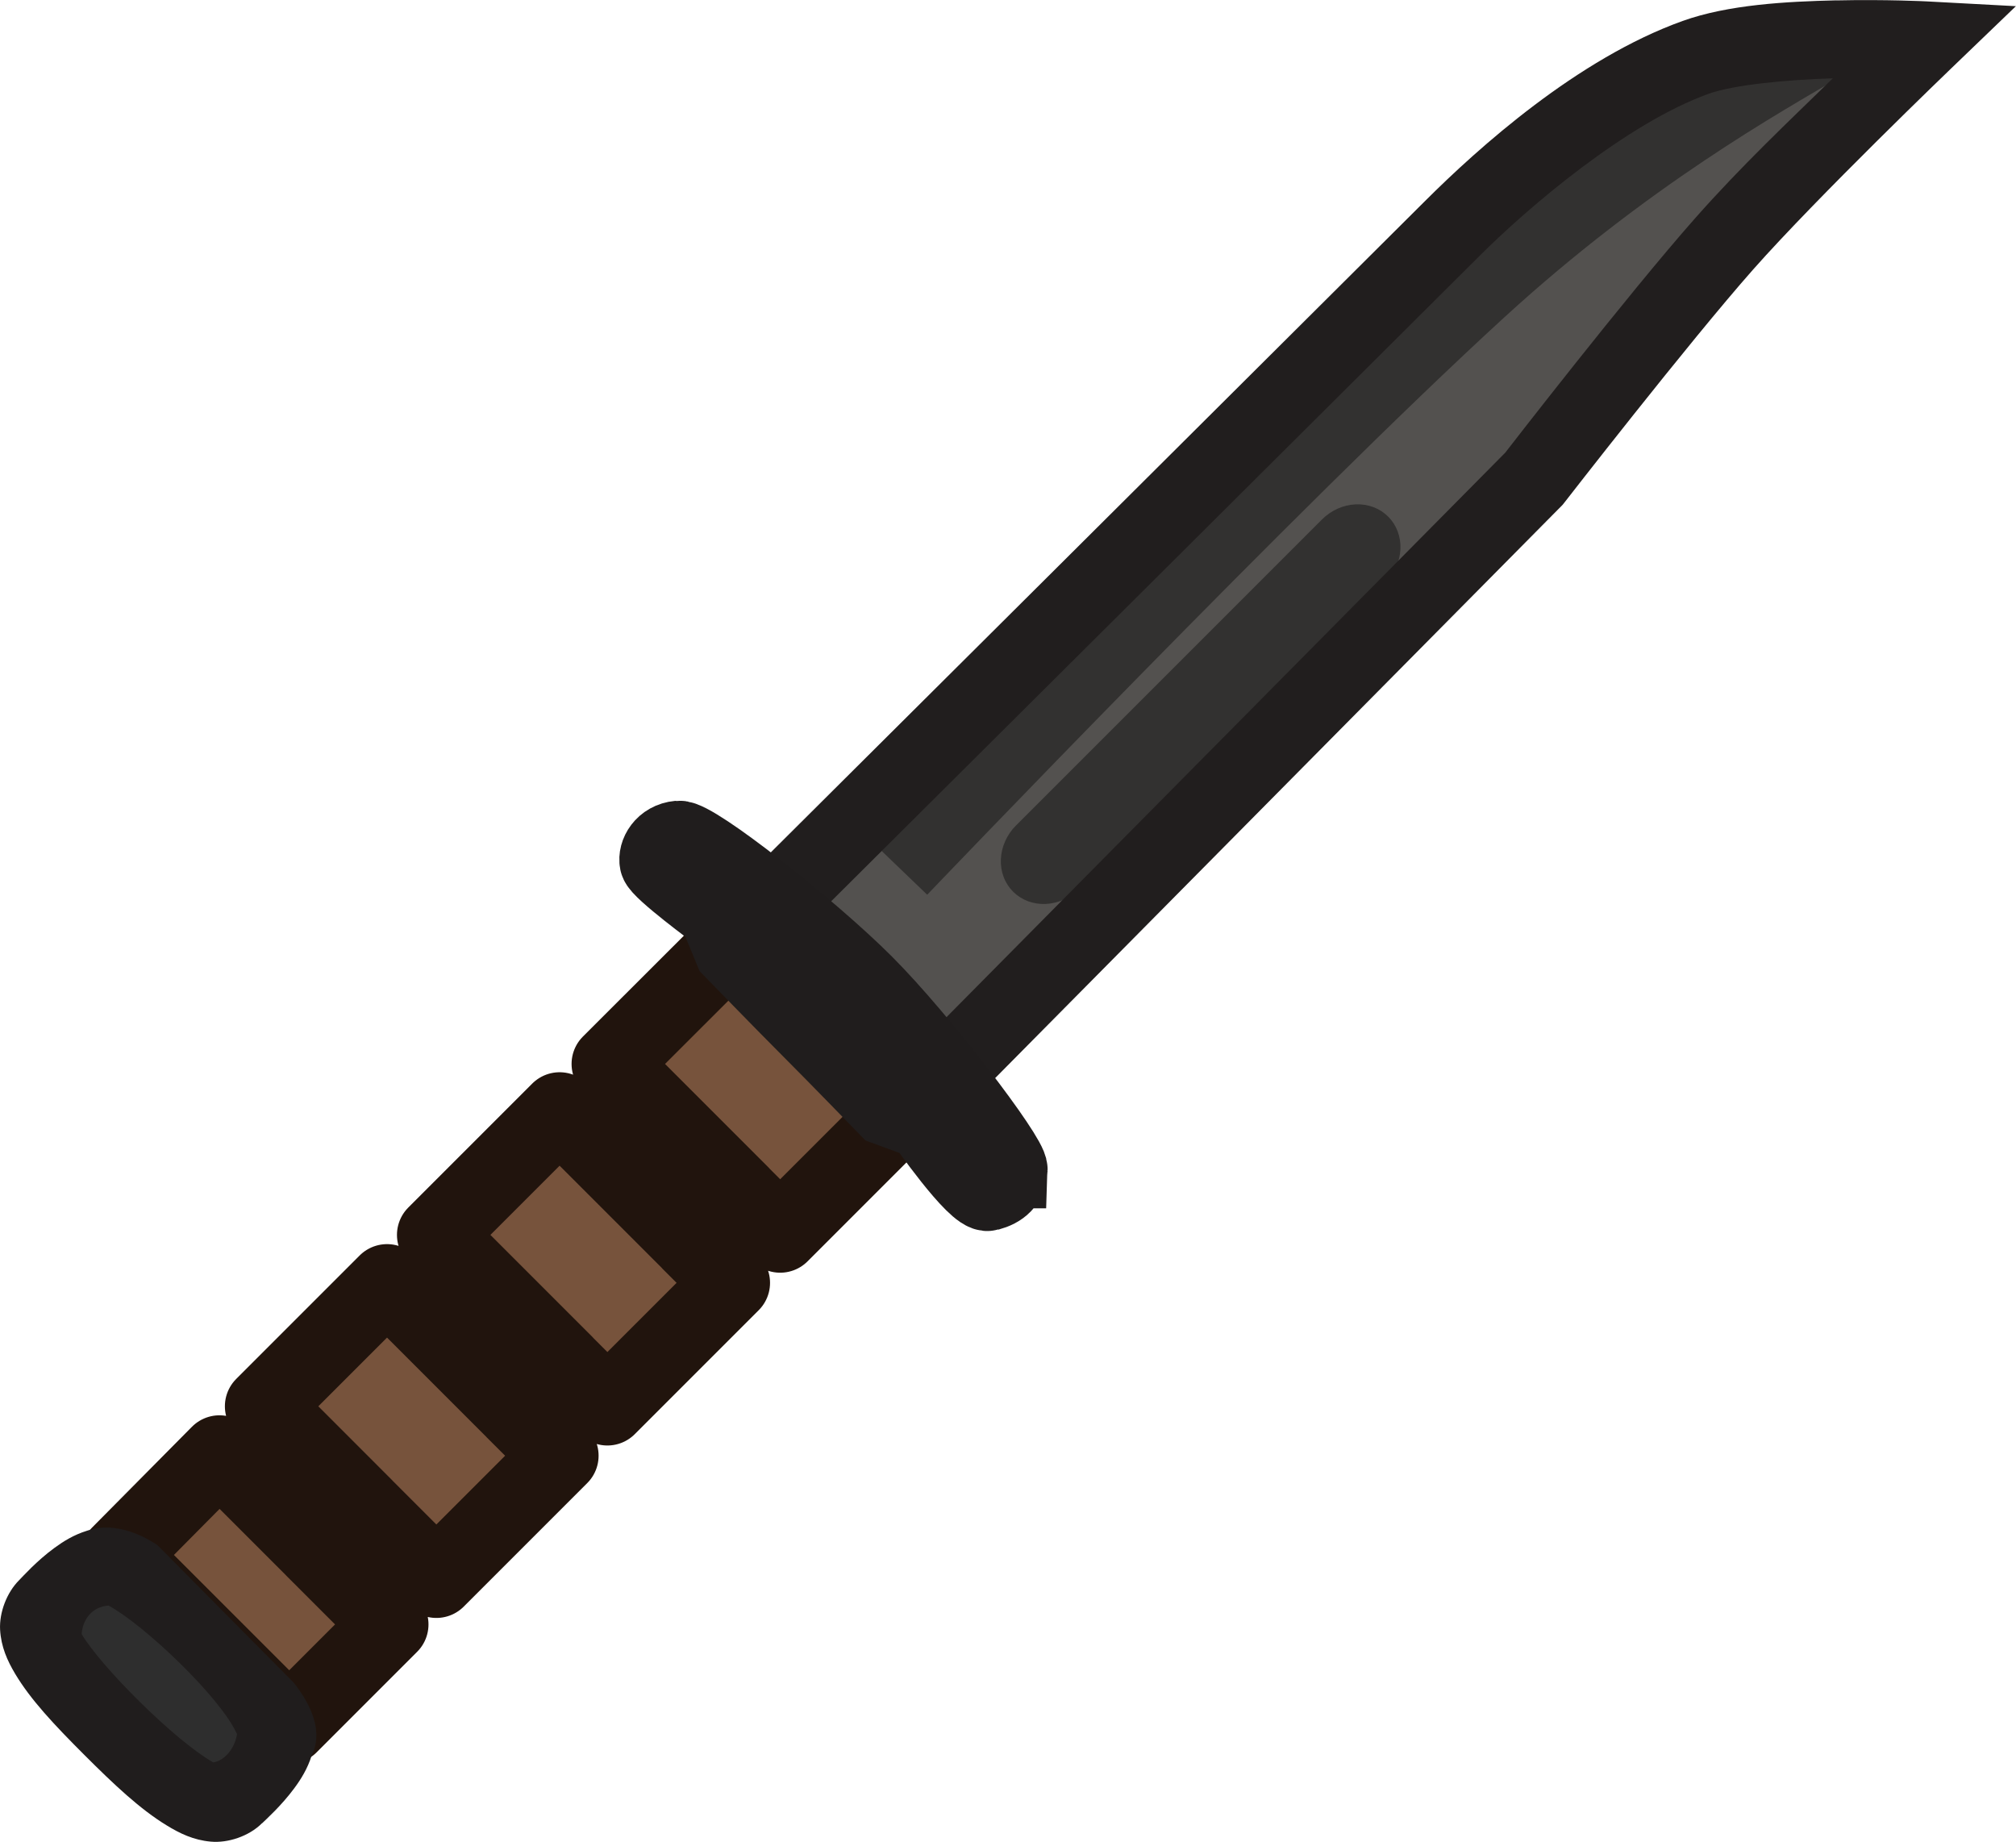
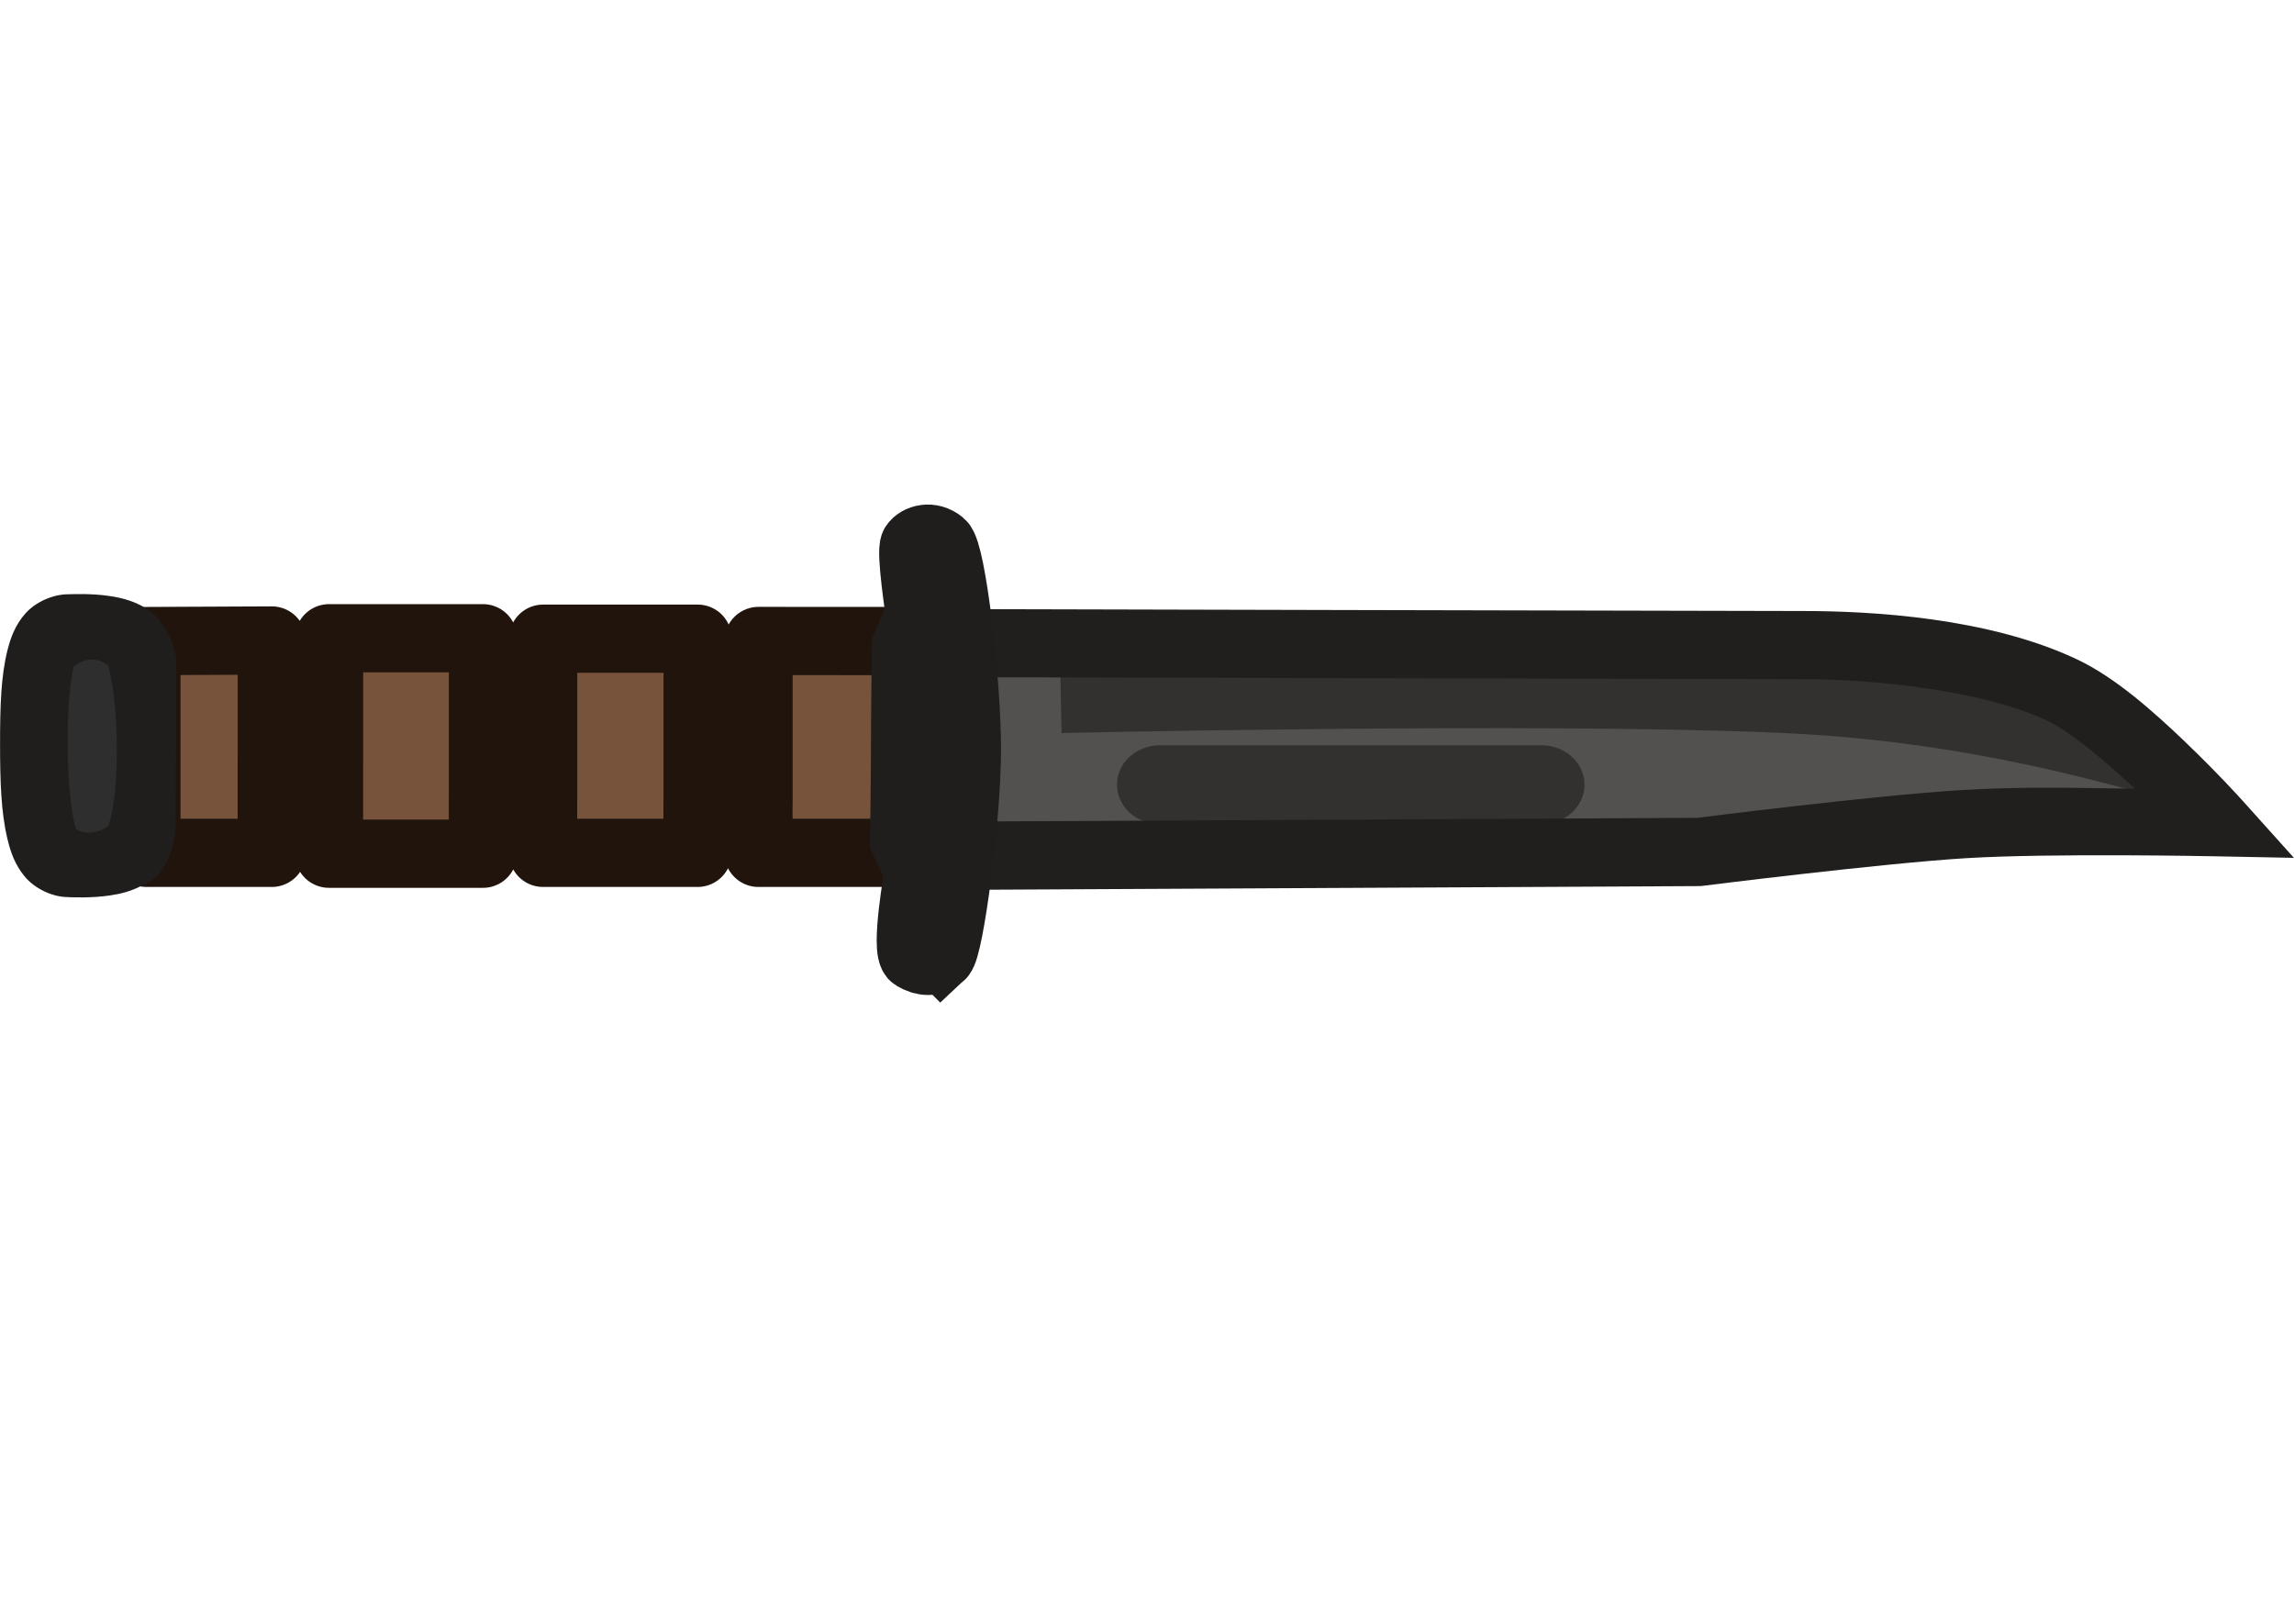
- <svg xmlns="http://www.w3.org/2000/svg" width="28.645mm" height="26.17mm" viewBox="0 0 28.645 26.17" version="1.1" id="svg1" xml:space="preserve">
+ <svg xmlns="http://www.w3.org/2000/svg" width="36.977mm" height="26.17mm" viewBox="0 0 36.977 26.17" version="1.1" id="svg1" xml:space="preserve">
  <defs id="defs1" />
  <g id="layer1" transform="translate(86.21333,-198.4022)">
-     <g id="g111">
+     <g id="g111" transform="rotate(45,-69.99075,215.4184)">
      <g id="path6-1-2-2-9" transform="translate(-127.4222,-21.70014)" style="fill:#53514f;fill-opacity:1">
        <path style="color:#000000;fill:#53514f;fill-opacity:1;stroke-linecap:round;-inkscape-stroke:none" d="m 68.558,220.671 c 0,0 -2.231,-0.12 -3.255,0.248 -1.328,0.476 -2.734,1.705 -3.463,2.434 -0.729,0.729 -9.917,9.873 -9.917,9.873 l 2.424,2.424 8.65,-8.736 c 0,0 1.762,-2.274 2.711,-3.346 0.949,-1.072 2.85,-2.896 2.85,-2.896 z" id="path56-1-3" />
      </g>
      <path d="m -67.43,205.783 c 0.13,-0.13 0.303,-0.208 0.479,-0.215 0.176,-0.008 0.343,0.055 0.462,0.174 0.119,0.119 0.182,0.285 0.174,0.462 -0.008,0.176 -0.085,0.349 -0.215,0.479 l -4.346,4.346 c -0.065,0.065 -0.14,0.117 -0.222,0.154 -0.082,0.037 -0.17,0.058 -0.257,0.062 -0.087,0.004 -0.173,-0.01 -0.253,-0.039 -0.079,-0.03 -0.151,-0.076 -0.21,-0.135 -0.059,-0.059 -0.105,-0.13 -0.135,-0.21 -0.03,-0.079 -0.043,-0.165 -0.039,-0.253 0.004,-0.087 0.025,-0.175 0.062,-0.257 0.037,-0.082 0.089,-0.158 0.154,-0.222 z" fill="#3c3936" stroke="#181716" stroke-width="0.713" stroke-linecap="round" stroke-linejoin="round" id="path10-69-0-0-5" style="display:inline;fill:#141414;fill-opacity:0.52;stroke:none;stroke-width:0.266;stroke-dasharray:none" />
      <path id="rect56-9-0" style="fill:#151515;fill-opacity:0.521;stroke-width:1.1;stroke-linecap:round;stroke-opacity:0;paint-order:fill markers stroke" d="m -73.688,210.49 c 0,0 9.494,-11.282 12.886,-11.501 3.392,-0.219 0.047,0.187 -4.035,3.92 -2.881,2.635 -8.202,8.205 -8.202,8.205 z" />
      <path style="color:#000000;fill:#211e1e;fill-opacity:1;stroke-linecap:round;-inkscape-stroke:none" d="m -60.121,198.407 c -0.709,0.017 -1.534,0.06 -2.184,0.293 -1.495,0.536 -2.905,1.804 -3.666,2.564 -0.721,0.721 -9.916,9.871 -9.916,9.871 l -0.391,0.389 3.205,3.205 9.062,-9.154 0.02,-0.025 c 0,0 1.771,-2.282 2.687,-3.318 0.912,-1.031 2.82,-2.863 2.82,-2.863 l 0.914,-0.879 -1.266,-0.068 c 0,0 -0.578,-0.03 -1.287,-0.014 z m -0.051,1.109 c -0.631,0.616 -1.287,1.231 -1.955,1.986 -0.968,1.095 -2.657,3.278 -2.699,3.332 l -8.25,8.334 -1.645,-1.645 c 0.67,-0.667 8.819,-8.774 9.527,-9.482 0.698,-0.698 2.098,-1.89 3.26,-2.307 0.359,-0.129 1.117,-0.199 1.762,-0.219 z" id="path57-6-4" />
      <path id="rect60-9-6" style="fill:#77533c;fill-opacity:1;stroke:#21140d;stroke-width:1.1;stroke-linecap:square;stroke-linejoin:round;stroke-opacity:1;paint-order:fill markers stroke" d="m -75.721,211.699 2.414,2.414 -1.821,1.821 -0.58,-0.58 -0.694,0.694 0.58,0.58 -0.633,0.633 -1.128,1.128 -0.63,-0.63 -0.691,0.68 0.646,0.645 -1.755,1.755 -1.077,-1.077 -0.66,0.644 1.075,1.075 -1.429,1.429 v 0 0 0 0 0 0 0 0 0 0 0 0 0 0 0 0 l -2.414,-2.414 1.423,-1.436 1.704,1.704 0.354,-0.95 -1.431,-1.432 1.754,-1.754 1.885,1.885 0.639,-0.733 -1.833,-1.833 1.128,-1.128 0.633,-0.633 1.879,1.879 0.694,-0.694 -1.853,-1.853 z" />
      <path d="m -71.878,215.019 c 0.007,-0.182 -1.266,-1.853 -2.052,-2.639 -0.786,-0.786 -2.42,-2.072 -2.639,-2.052 -0.219,0.02 -0.315,0.207 -0.291,0.322 0.024,0.115 0.837,0.713 0.837,0.713 l 0.218,0.529 c 0,0 0.706,0.728 1.098,1.12 0.393,0.393 1.098,1.12 1.098,1.12 l 0.525,0.193 c 0,0 0.739,1.063 0.914,1.016 0.175,-0.047 0.284,-0.14 0.291,-0.322 z" fill="#2b2723" stroke="#191715" stroke-width="1.663" stroke-linecap="round" stroke-linejoin="round" id="path14-9-1-7" style="fill:none;fill-opacity:1;stroke:#201d1d;stroke-width:1.1;stroke-linecap:round;stroke-linejoin:miter;stroke-dasharray:none;stroke-opacity:1" />
-       <rect style="fill:#2e2e2e;fill-opacity:1;stroke:none;stroke-width:1.1;stroke-linecap:round;stroke-linejoin:miter;stroke-dasharray:none;stroke-opacity:1;paint-order:fill markers stroke" id="rect59-3-1" width="3.064" height="0.889" x="93.079" y="217.561" rx="2.5194235e-15" transform="rotate(44.12715)" />
+       <rect style="fill:#2e2e2e;fill-opacity:1;stroke:none;stroke-width:1.1;stroke-linecap:round;stroke-linejoin:miter;stroke-dasharray:none;stroke-opacity:1;paint-order:fill markers stroke" id="rect59-3-1" width="3.064" height="0.889" x="93.079" y="217.561" rx="2.5194235e-15" transform="rotate(44.12715)" ry="2.5194235e-15" />
      <path style="color:#000000;display:inline;fill:#201d1d;fill-opacity:1;-inkscape-stroke:none" d="m -83.977,220.354 c -0.564,-0.373 -0.942,-0.221 -1,-0.204 -0.19,0.059 -0.336,0.151 -0.463,0.244 -0.254,0.186 -0.449,0.406 -0.502,0.459 -0.176,0.176 -0.283,0.46 -0.27,0.703 0.014,0.244 0.103,0.44 0.213,0.625 0.22,0.369 0.553,0.723 0.982,1.152 0.43,0.43 0.795,0.773 1.17,1.002 0.187,0.115 0.383,0.21 0.627,0.232 0.244,0.023 0.545,-0.076 0.73,-0.262 l 0.002,2.8e-4 c 0.051,-0.051 0.27,-0.245 0.457,-0.498 0.093,-0.126 0.186,-0.273 0.246,-0.463 0.018,-0.056 0.245,-0.402 -0.255,-1.036 z m 1.131,2.685 c -0.032,0.214 -0.188,0.383 -0.338,0.402 -0.561,-0.321 -1.597,-1.364 -1.869,-1.822 0.014,-0.212 0.151,-0.389 0.381,-0.406 0.502,0.269 1.595,1.306 1.826,1.826 z" id="path52-4-0-4" />
    </g>
  </g>
</svg>
